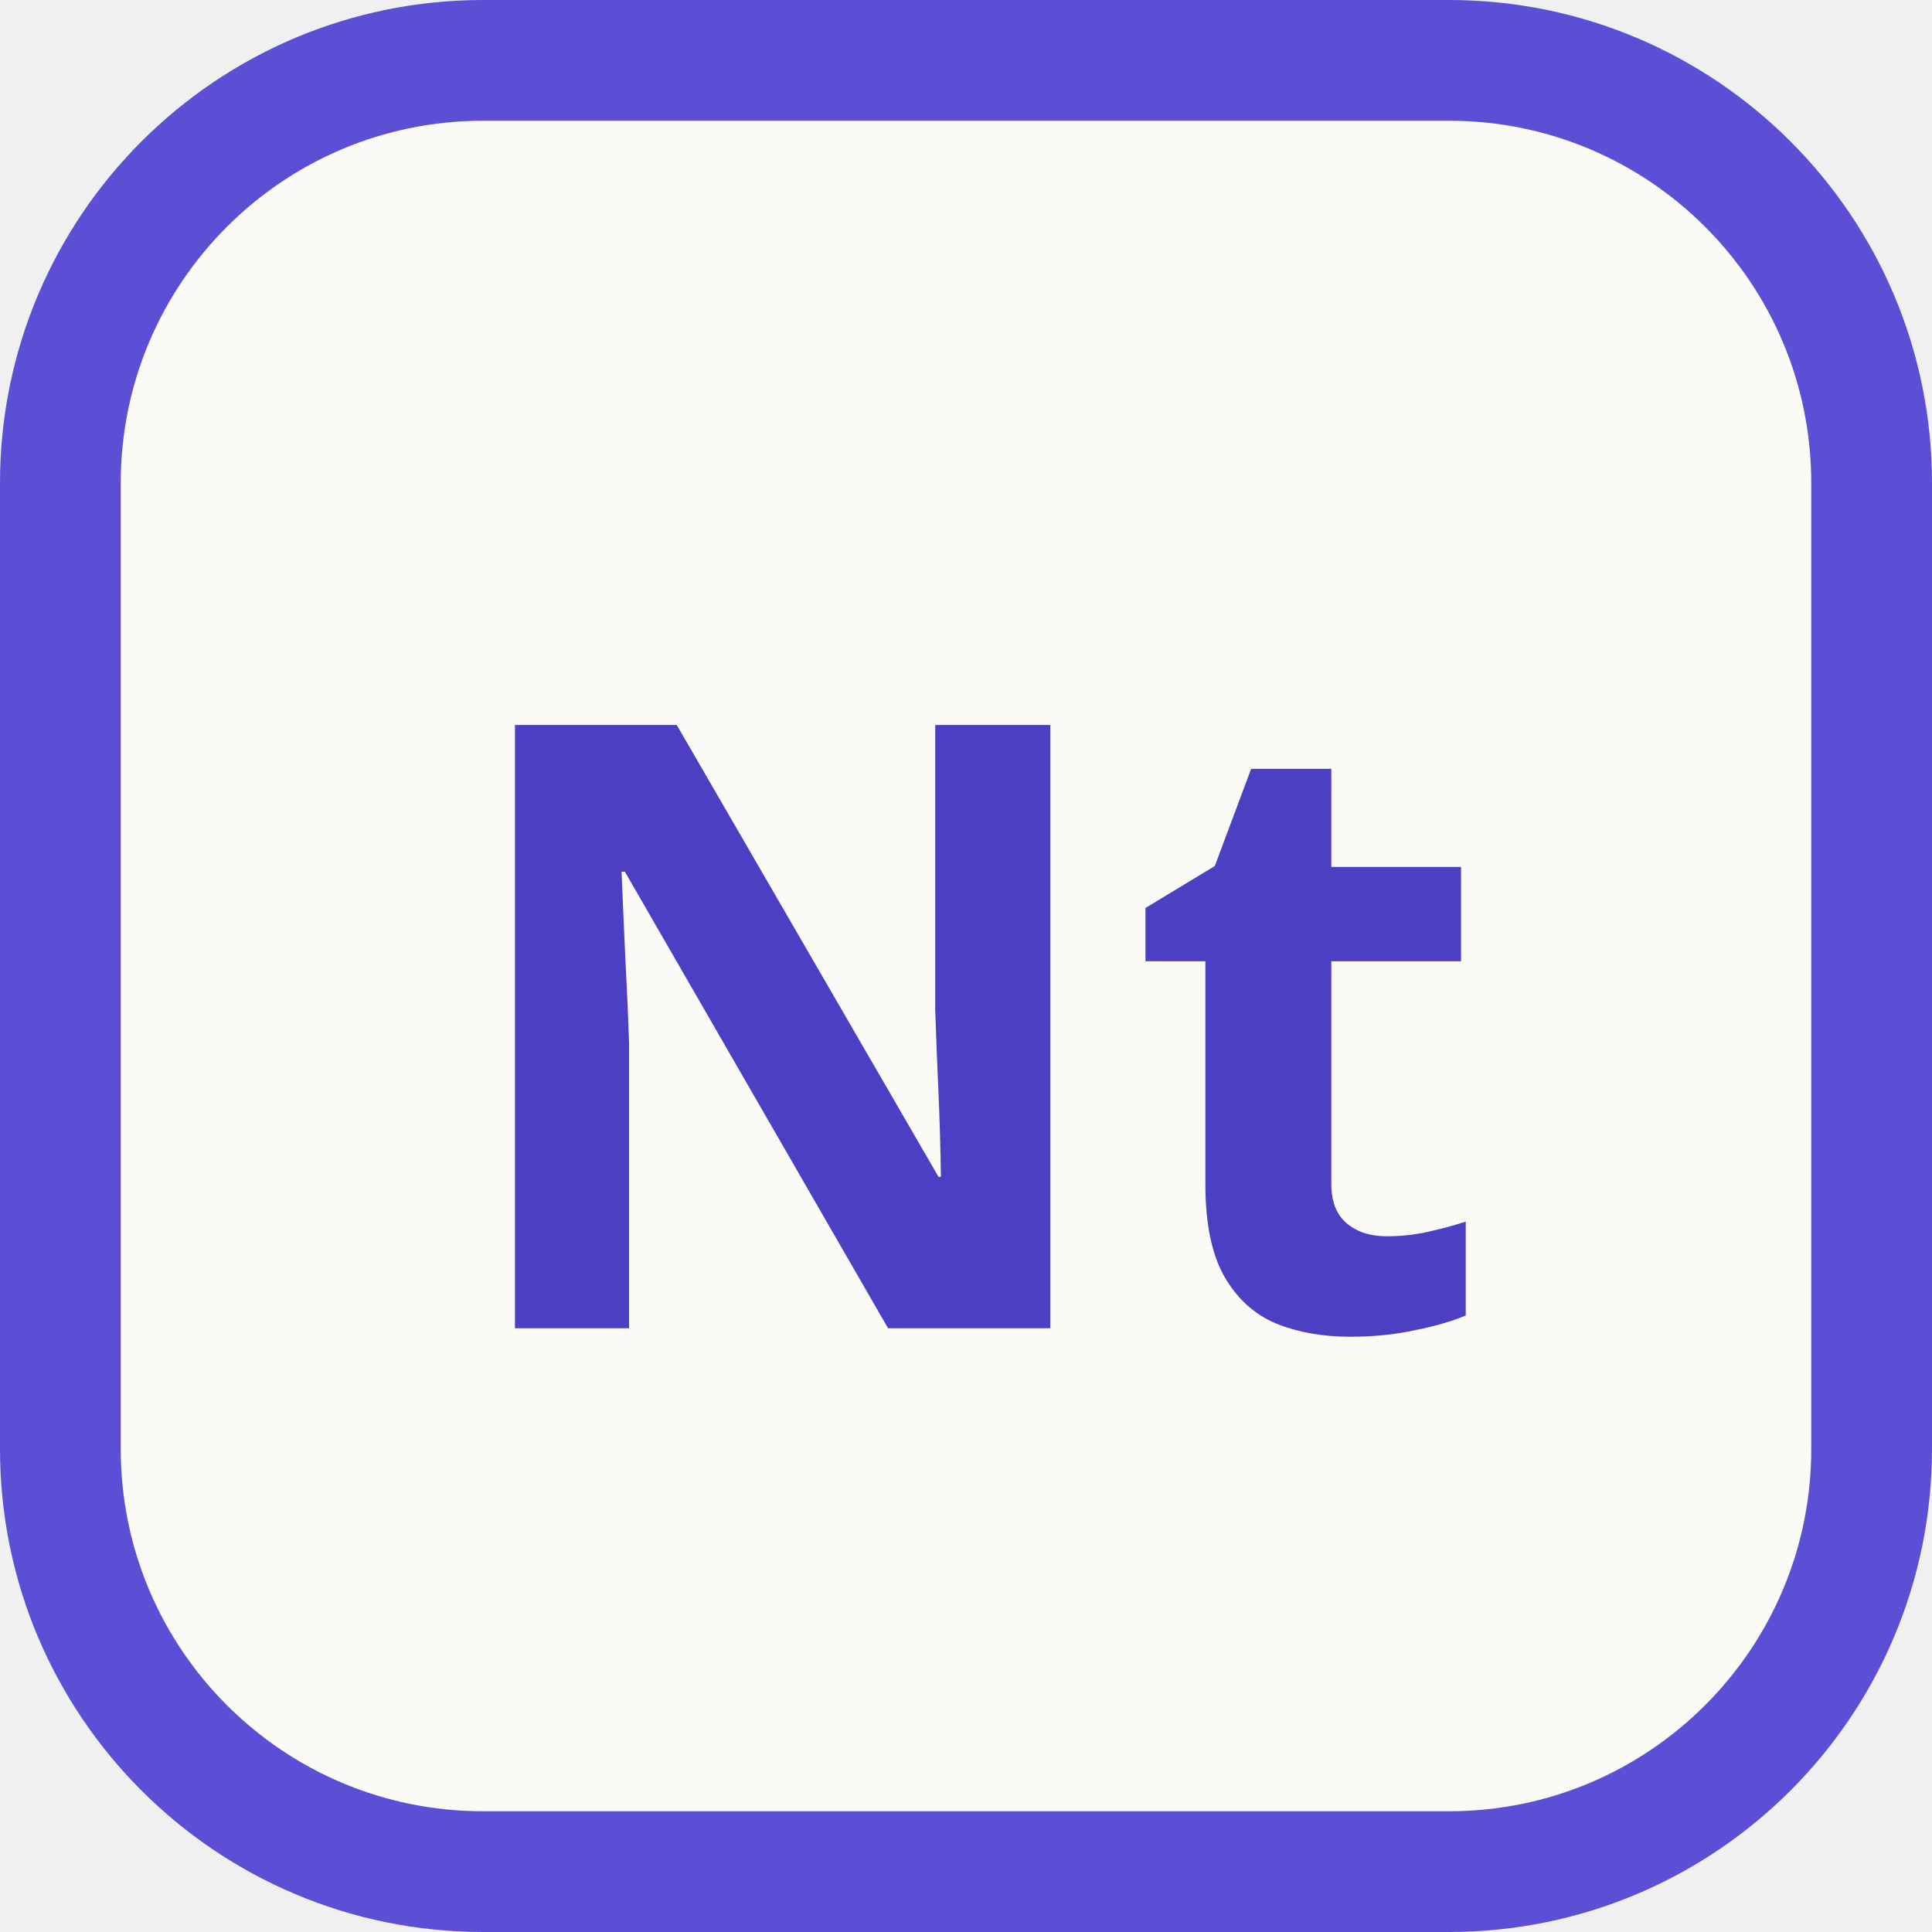
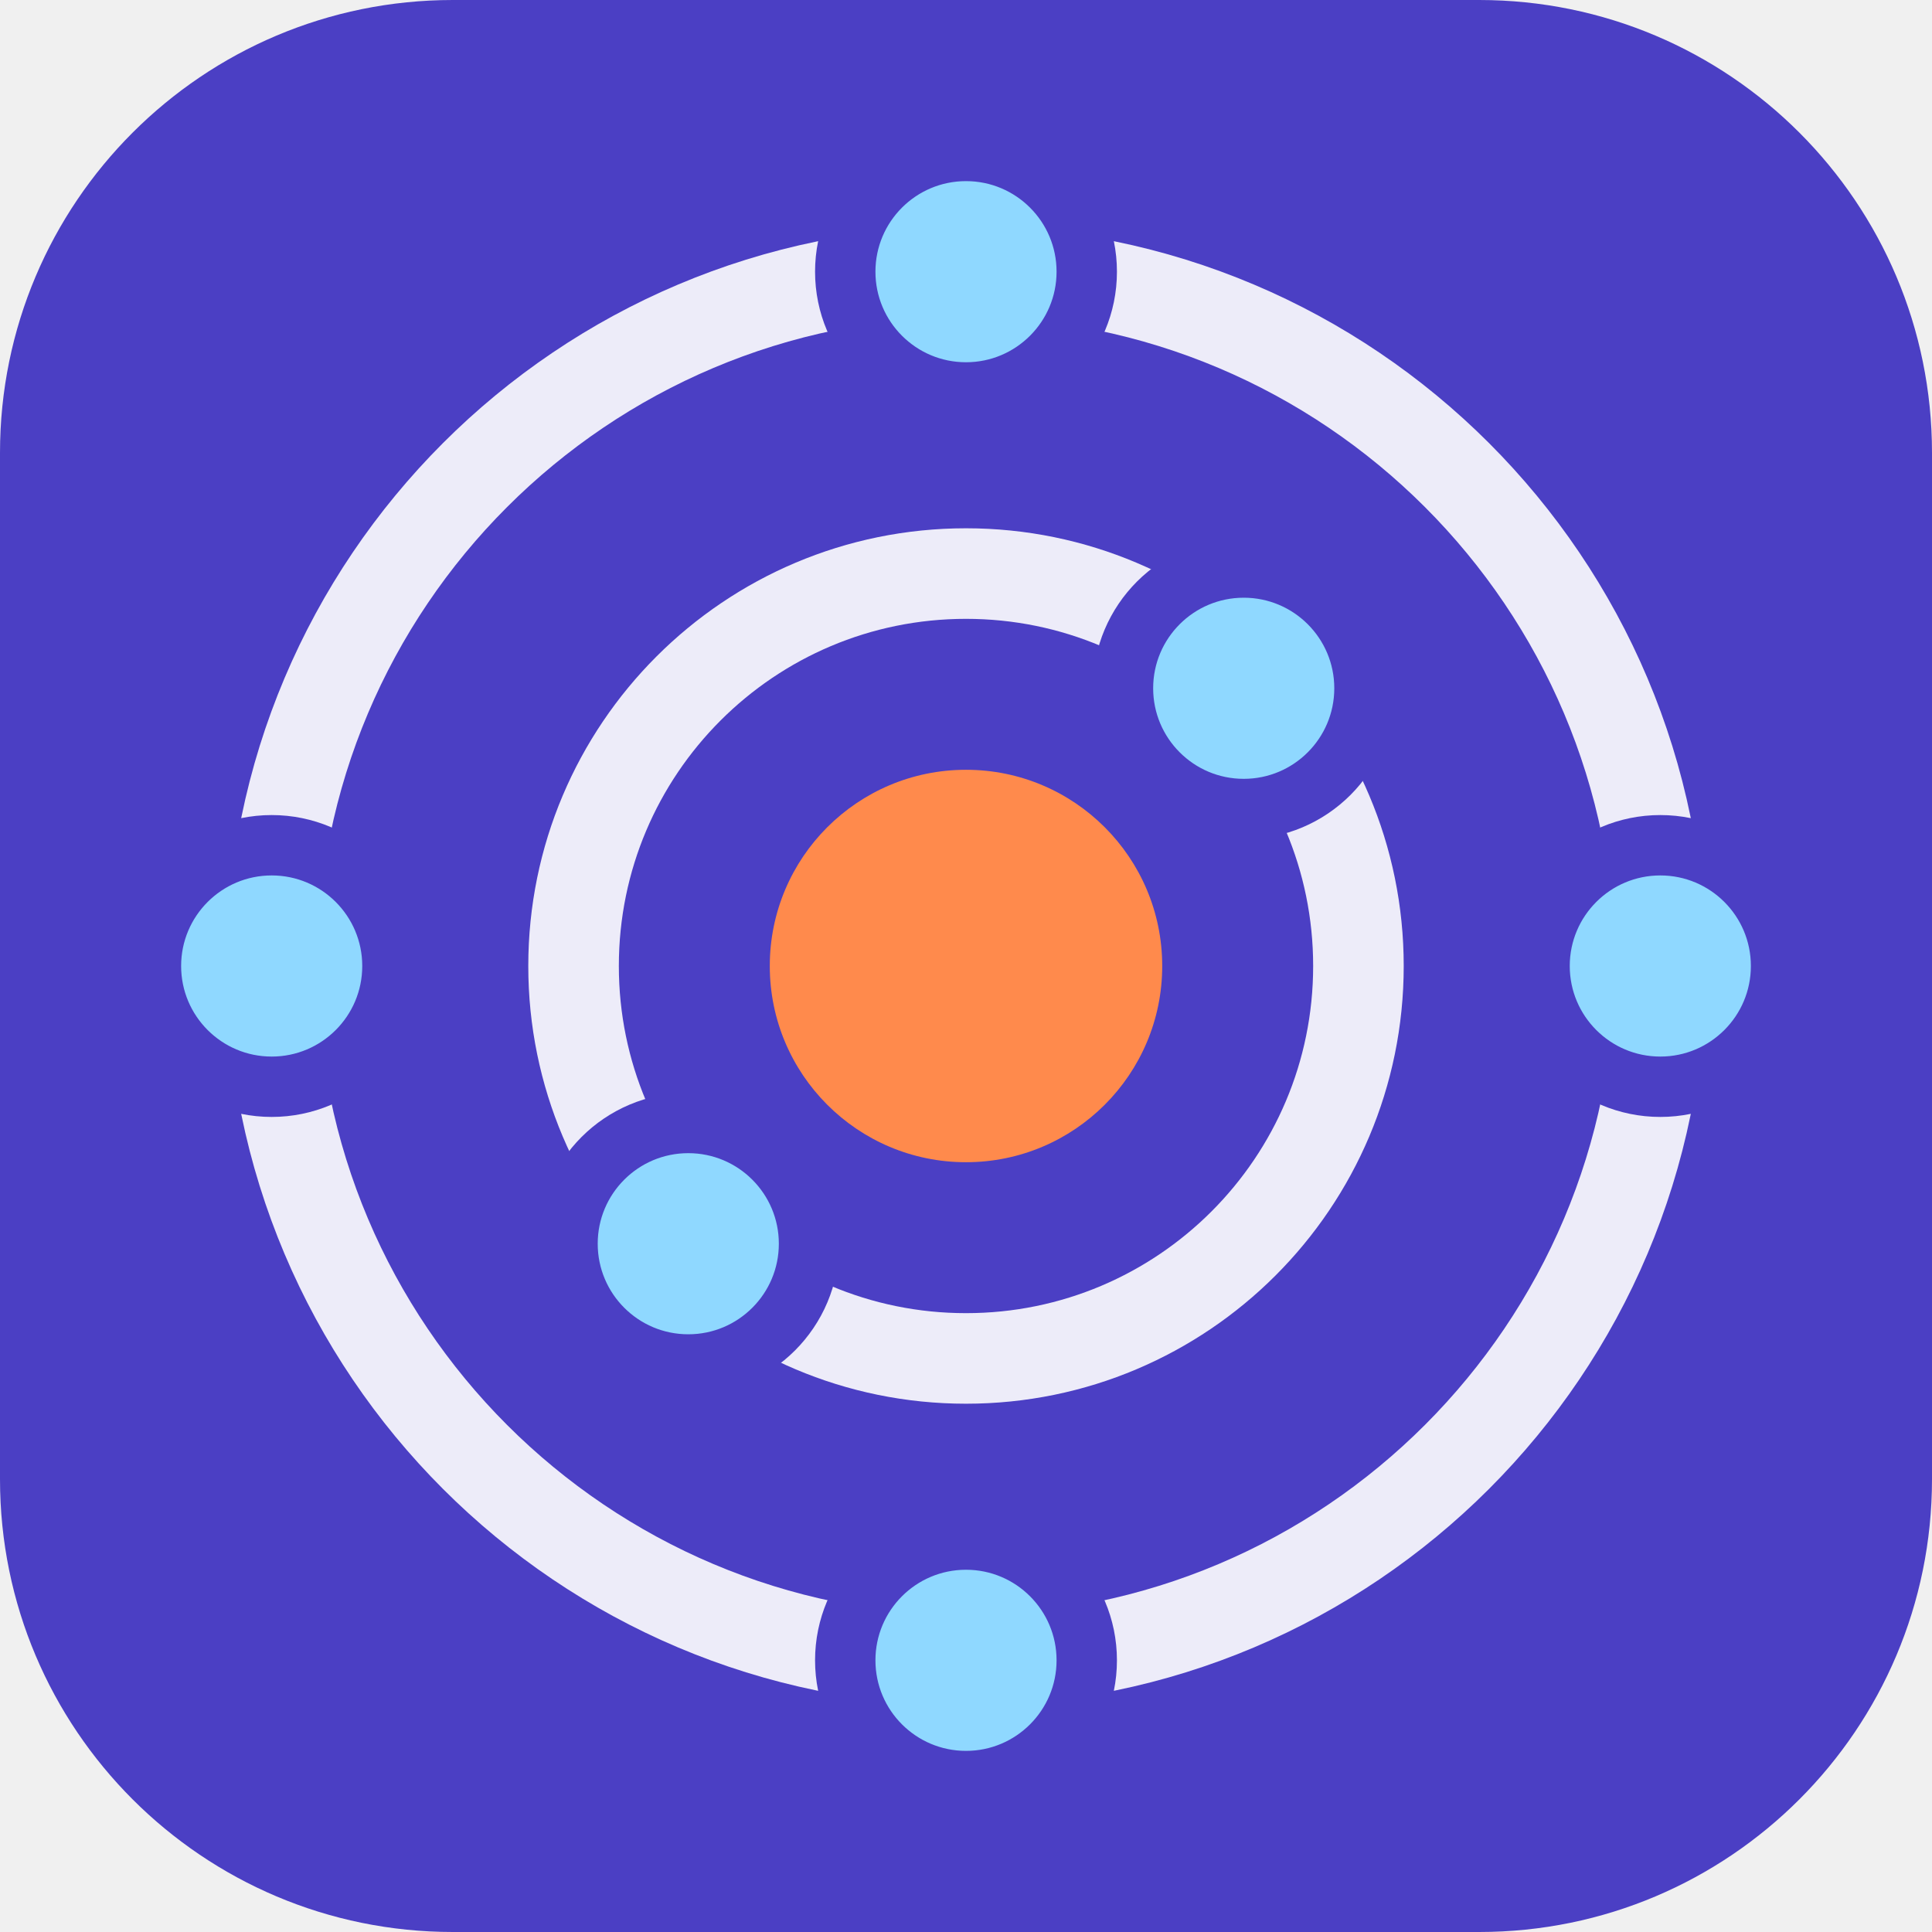
<svg xmlns="http://www.w3.org/2000/svg" viewBox="0 0 64 64">
-   <rect x="2" y="2" width="60" height="60" rx="14" fill="#fbfaf7" stroke="#5b4fd6" stroke-width="4" />
-   <text x="32" y="44" text-anchor="middle" font-family="ui-sans-serif, system-ui, sans-serif" font-size="28" font-weight="700" fill="#4b3fc4">Nt</text>
+   <rect width="64" height="64" rx="15" fill="#4b3fc4" />
+   <g fill="none" stroke="#fff" stroke-opacity="0.9" stroke-width="3">
+     <circle cx="32" cy="32" r="13" />
+     <circle cx="32" cy="32" r="23" />
+   </g>
+   <circle cx="32" cy="32" r="6.5" fill="#ff8a4c" />
+   <g fill="#8fd8ff" stroke="#4b3fc4" stroke-width="2">
+     <circle cx="41.2" cy="22.8" r="4" />
+     <circle cx="22.8" cy="41.2" r="4" />
+     <circle cx="55" cy="32" r="4" />
+     <circle cx="9" cy="32" r="4" />
+     <circle cx="32" cy="9" r="4" />
+     <circle cx="32" cy="55" r="4" />
+   </g>
</svg>
